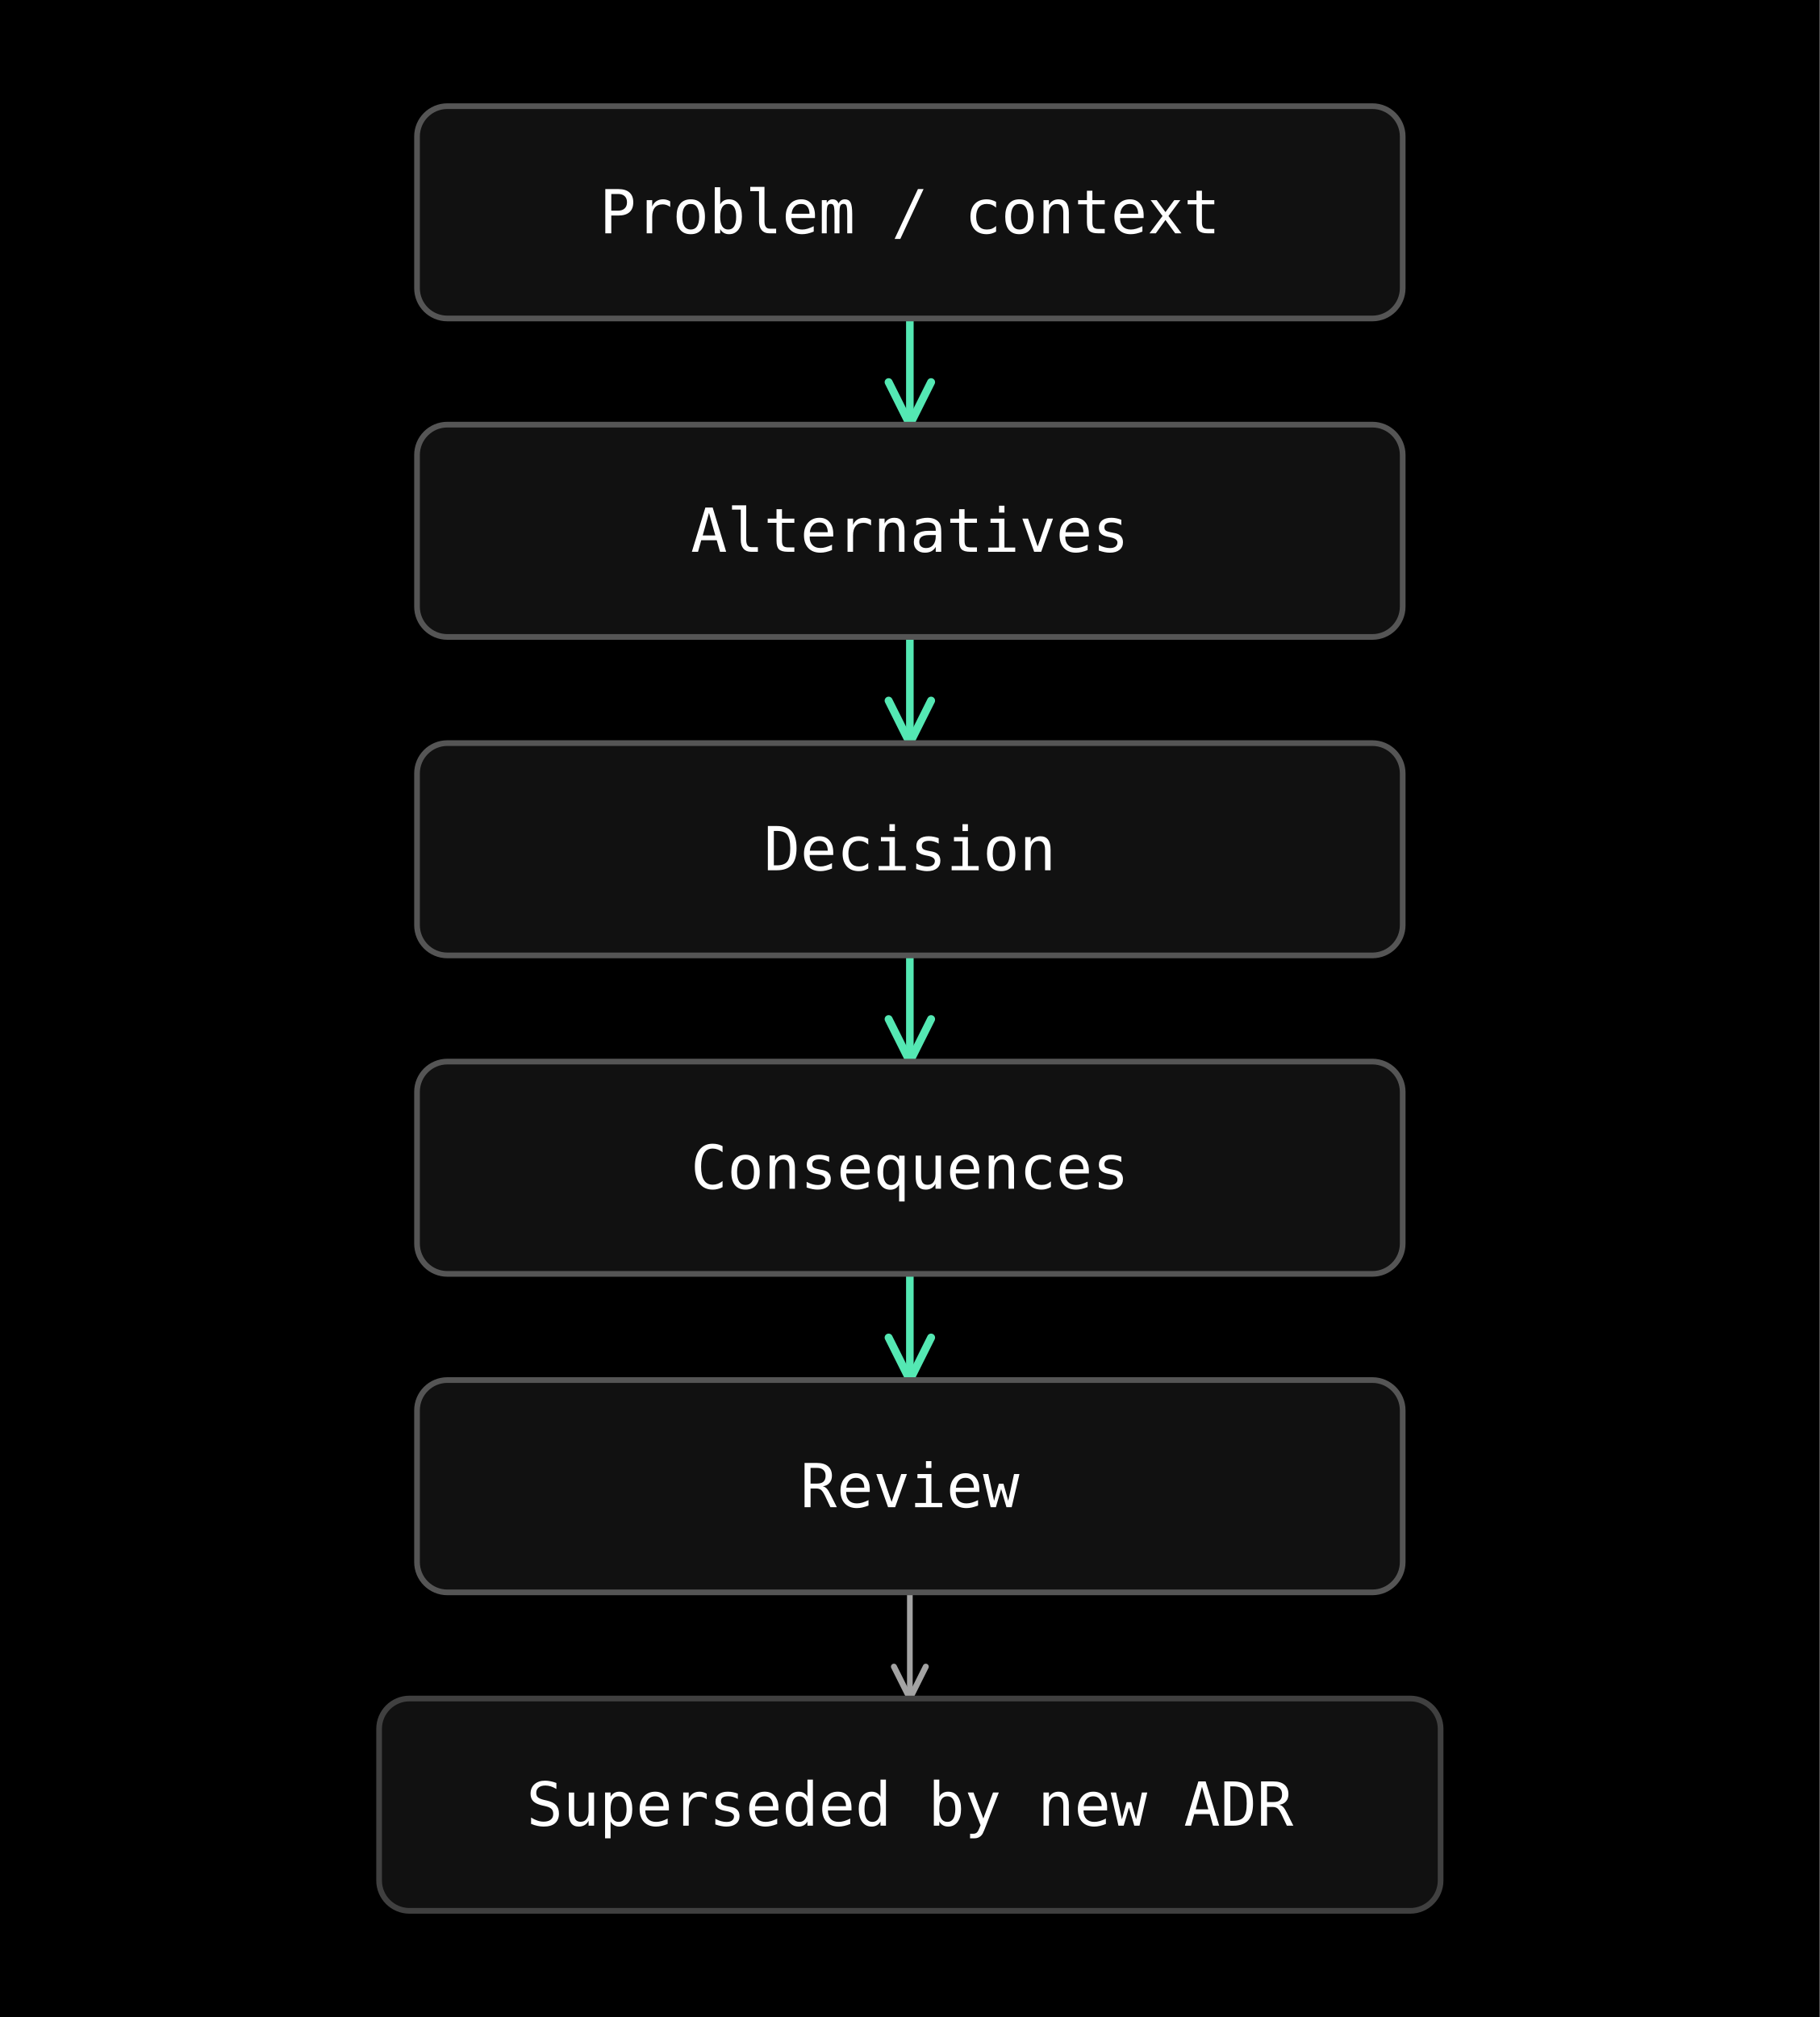
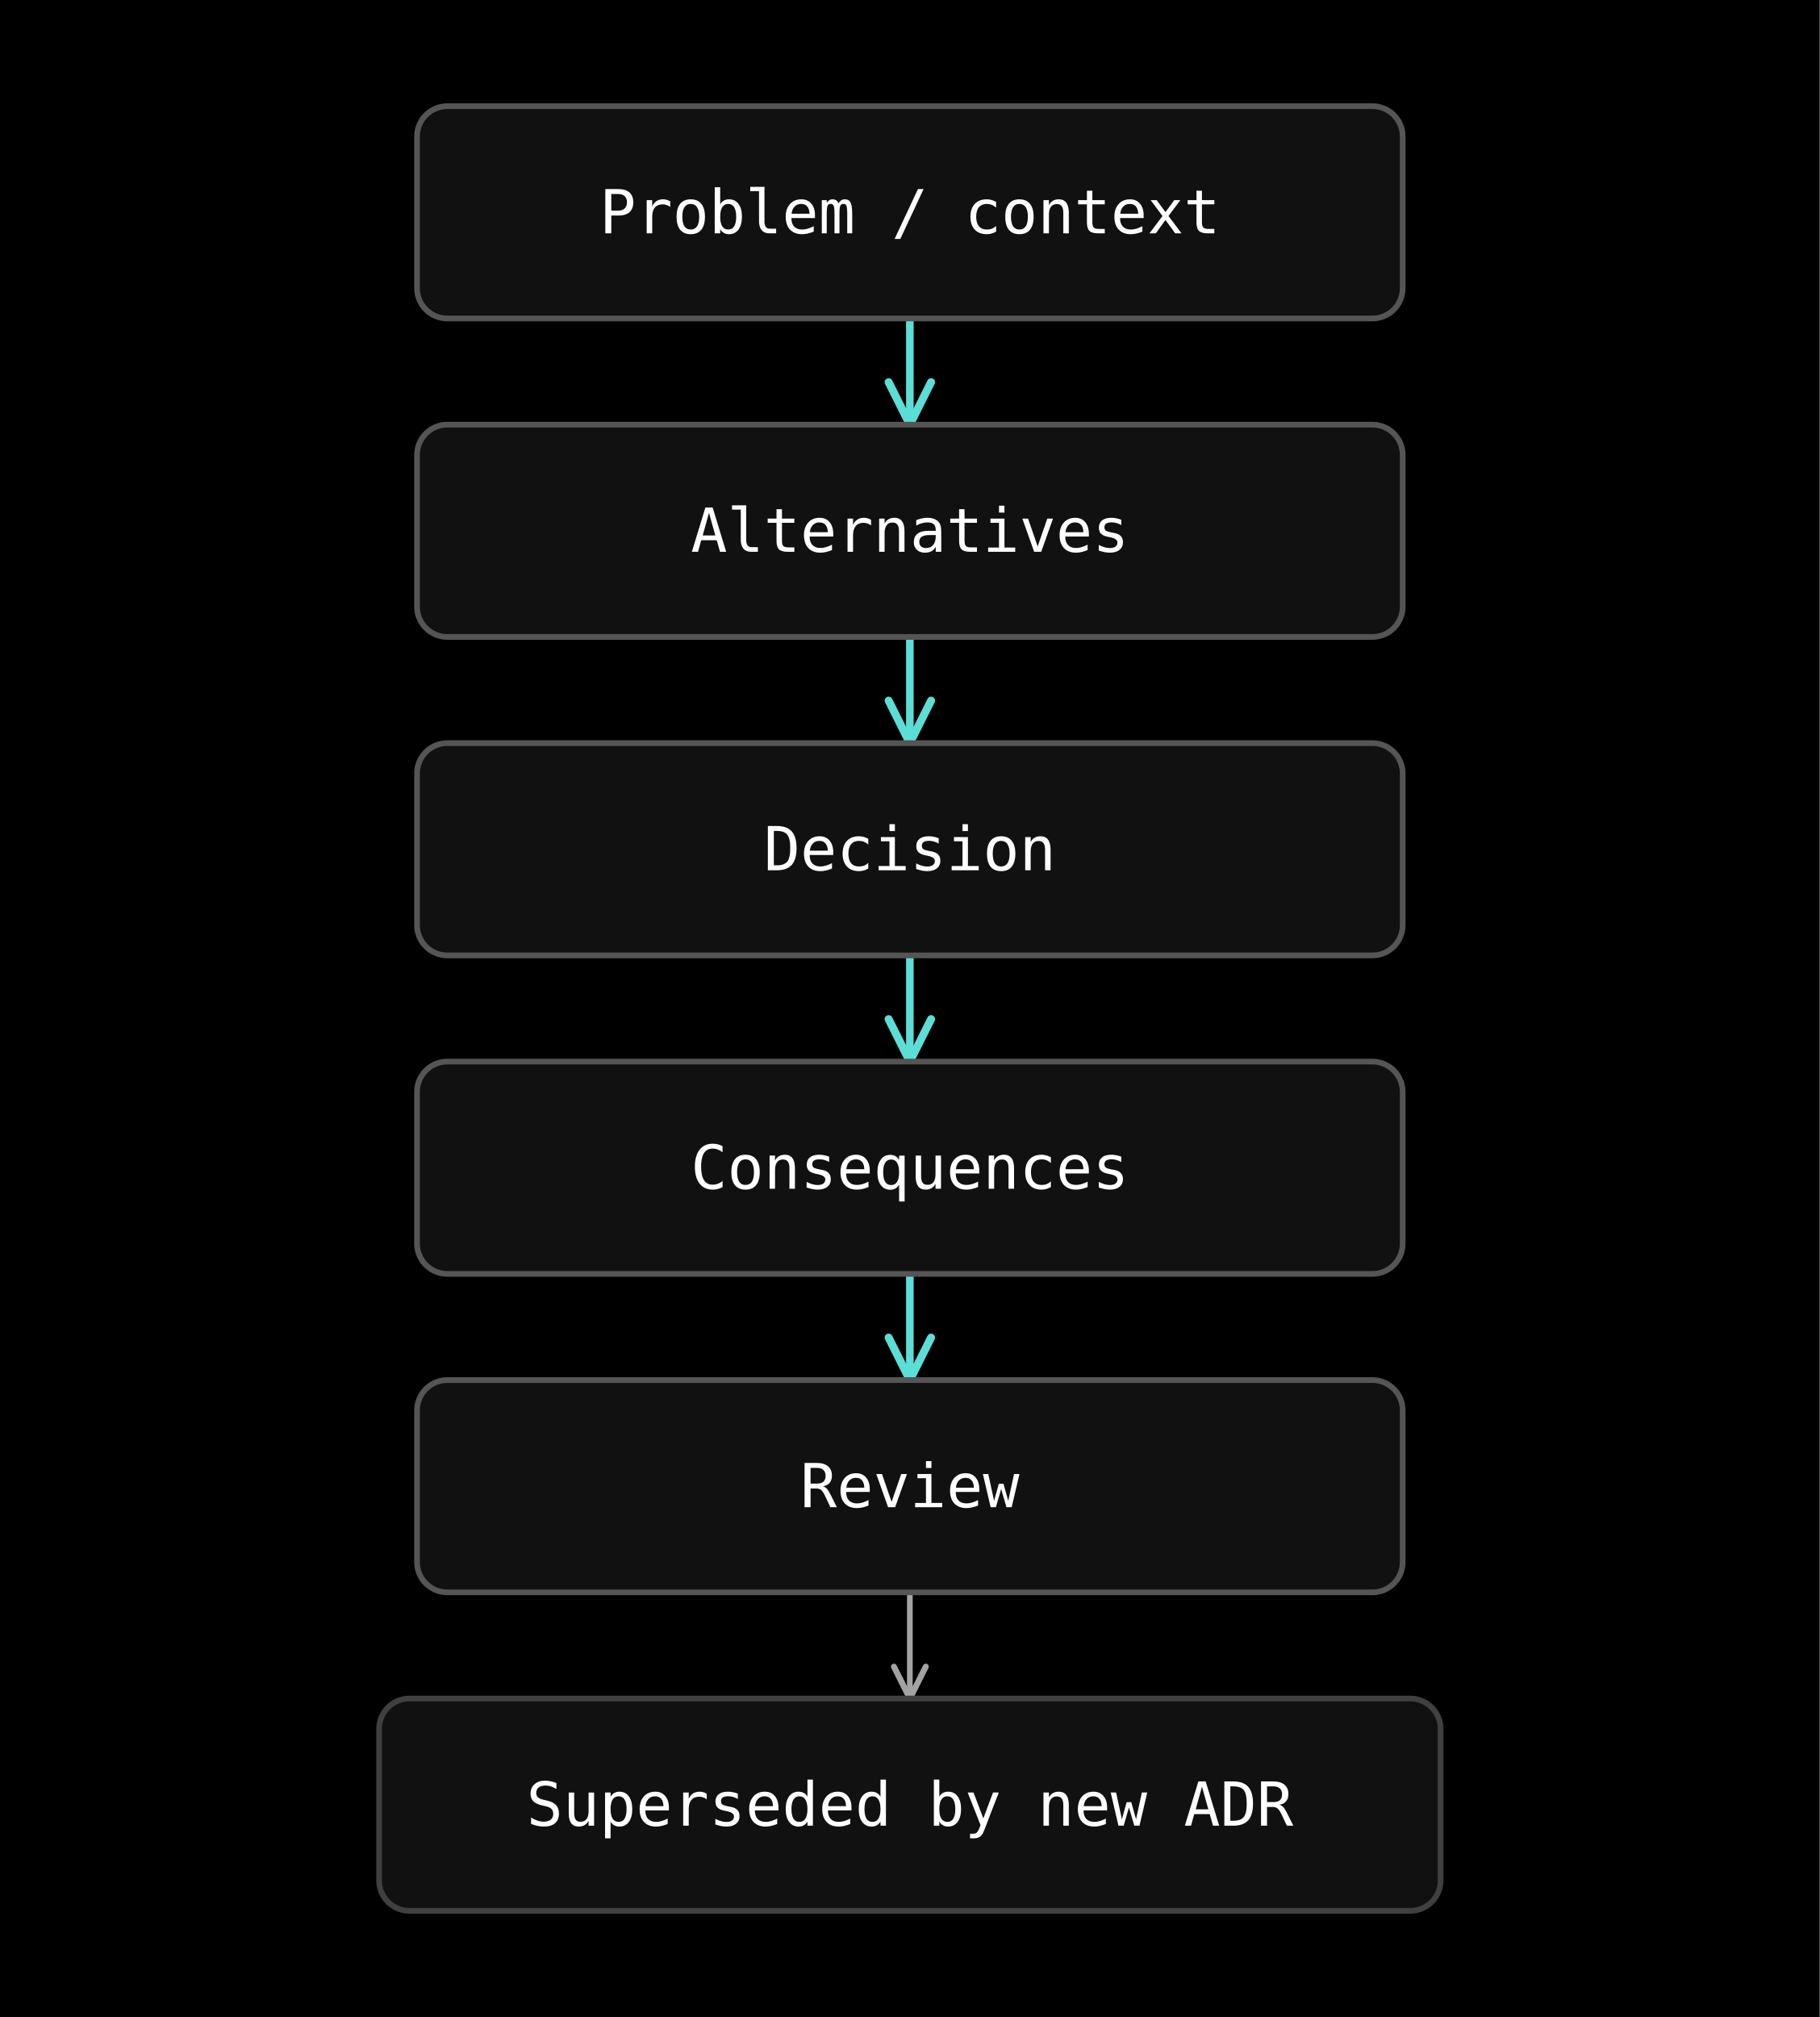
<svg xmlns="http://www.w3.org/2000/svg" width="480" height="532" viewBox="0 0 480 532" role="img" aria-labelledby="title desc">
  <defs>
    <marker id="arrow-mint" viewBox="0 0 10 10" refX="9" refY="5" markerWidth="7" markerHeight="7" orient="auto">
-       <path d="M1 1L9 5L1 9" fill="none" stroke="#54e8b3" stroke-width="1.5" stroke-linecap="round" stroke-linejoin="round" />
+       <path d="M1 1L9 5L1 9" fill="none" stroke="#5cded6" stroke-width="1.5" stroke-linecap="round" stroke-linejoin="round" />
    </marker>
    <marker id="arrow-gray" viewBox="0 0 10 10" refX="9" refY="5" markerWidth="7" markerHeight="7" orient="auto">
      <path d="M1 1L9 5L1 9" fill="none" stroke="#a3a3a3" stroke-width="1.5" stroke-linecap="round" stroke-linejoin="round" />
    </marker>
    <marker id="arrow-white" viewBox="0 0 10 10" refX="9" refY="5" markerWidth="7" markerHeight="7" orient="auto">
      <path d="M1 1L9 5L1 9" fill="none" stroke="#ffffff" stroke-width="1.5" stroke-linecap="round" stroke-linejoin="round" />
    </marker>
  </defs>
  <rect width="480" height="532" fill="#000000" />
  <g font-family="ui-monospace, SFMono-Regular, Menlo, Monaco, Consolas, monospace">
-     <path d="M240 84L240 112" fill="none" stroke="#54e8b3" stroke-width="2" stroke-linecap="round" stroke-linejoin="round" marker-end="url(#arrow-mint)" />
-     <path d="M240 168L240 196" fill="none" stroke="#54e8b3" stroke-width="2" stroke-linecap="round" stroke-linejoin="round" marker-end="url(#arrow-mint)" />
-     <path d="M240 252L240 280" fill="none" stroke="#54e8b3" stroke-width="2" stroke-linecap="round" stroke-linejoin="round" marker-end="url(#arrow-mint)" />
-     <path d="M240 336L240 364" fill="none" stroke="#54e8b3" stroke-width="2" stroke-linecap="round" stroke-linejoin="round" marker-end="url(#arrow-mint)" />
+     <path d="M240 84L240 112" fill="none" stroke="#5cded6" stroke-width="2" stroke-linecap="round" stroke-linejoin="round" marker-end="url(#arrow-mint)" />
+     <path d="M240 168L240 196" fill="none" stroke="#5cded6" stroke-width="2" stroke-linecap="round" stroke-linejoin="round" marker-end="url(#arrow-mint)" />
+     <path d="M240 252L240 280" fill="none" stroke="#5cded6" stroke-width="2" stroke-linecap="round" stroke-linejoin="round" marker-end="url(#arrow-mint)" />
+     <path d="M240 336L240 364" fill="none" stroke="#5cded6" stroke-width="2" stroke-linecap="round" stroke-linejoin="round" marker-end="url(#arrow-mint)" />
    <path d="M240 420L240 448" fill="none" stroke="#a3a3a3" stroke-width="1.5" stroke-linecap="round" stroke-linejoin="round" marker-end="url(#arrow-gray)" />
    <g class="node">
      <rect x="110" y="28" width="260" height="56" rx="8" fill="#111111" stroke="#555555" stroke-width="1.5" />
      <text x="240" y="56" text-anchor="middle" dominant-baseline="central" font-size="16" fill="#ffffff">Problem / context</text>
    </g>
    <g class="node">
      <rect x="110" y="112" width="260" height="56" rx="8" fill="#111111" stroke="#555555" stroke-width="1.5" />
      <text x="240" y="140" text-anchor="middle" dominant-baseline="central" font-size="16" fill="#ffffff">Alternatives</text>
    </g>
    <g class="node">
      <rect x="110" y="196" width="260" height="56" rx="8" fill="#111111" stroke="#555555" stroke-width="1.5" />
      <text x="240" y="224" text-anchor="middle" dominant-baseline="central" font-size="16" fill="#ffffff">Decision</text>
    </g>
    <g class="node">
      <rect x="110" y="280" width="260" height="56" rx="8" fill="#111111" stroke="#555555" stroke-width="1.5" />
      <text x="240" y="308" text-anchor="middle" dominant-baseline="central" font-size="16" fill="#ffffff">Consequences</text>
    </g>
    <g class="node">
      <rect x="110" y="364" width="260" height="56" rx="8" fill="#111111" stroke="#555555" stroke-width="1.5" />
      <text x="240" y="392" text-anchor="middle" dominant-baseline="central" font-size="16" fill="#ffffff">Review</text>
    </g>
    <g class="node">
      <rect x="100" y="448" width="280" height="56" rx="8" fill="#111111" stroke="#404040" stroke-width="1.5" />
      <text x="240" y="476" text-anchor="middle" dominant-baseline="central" font-size="16" fill="#ffffff">Superseded by new ADR</text>
    </g>
  </g>
</svg>
